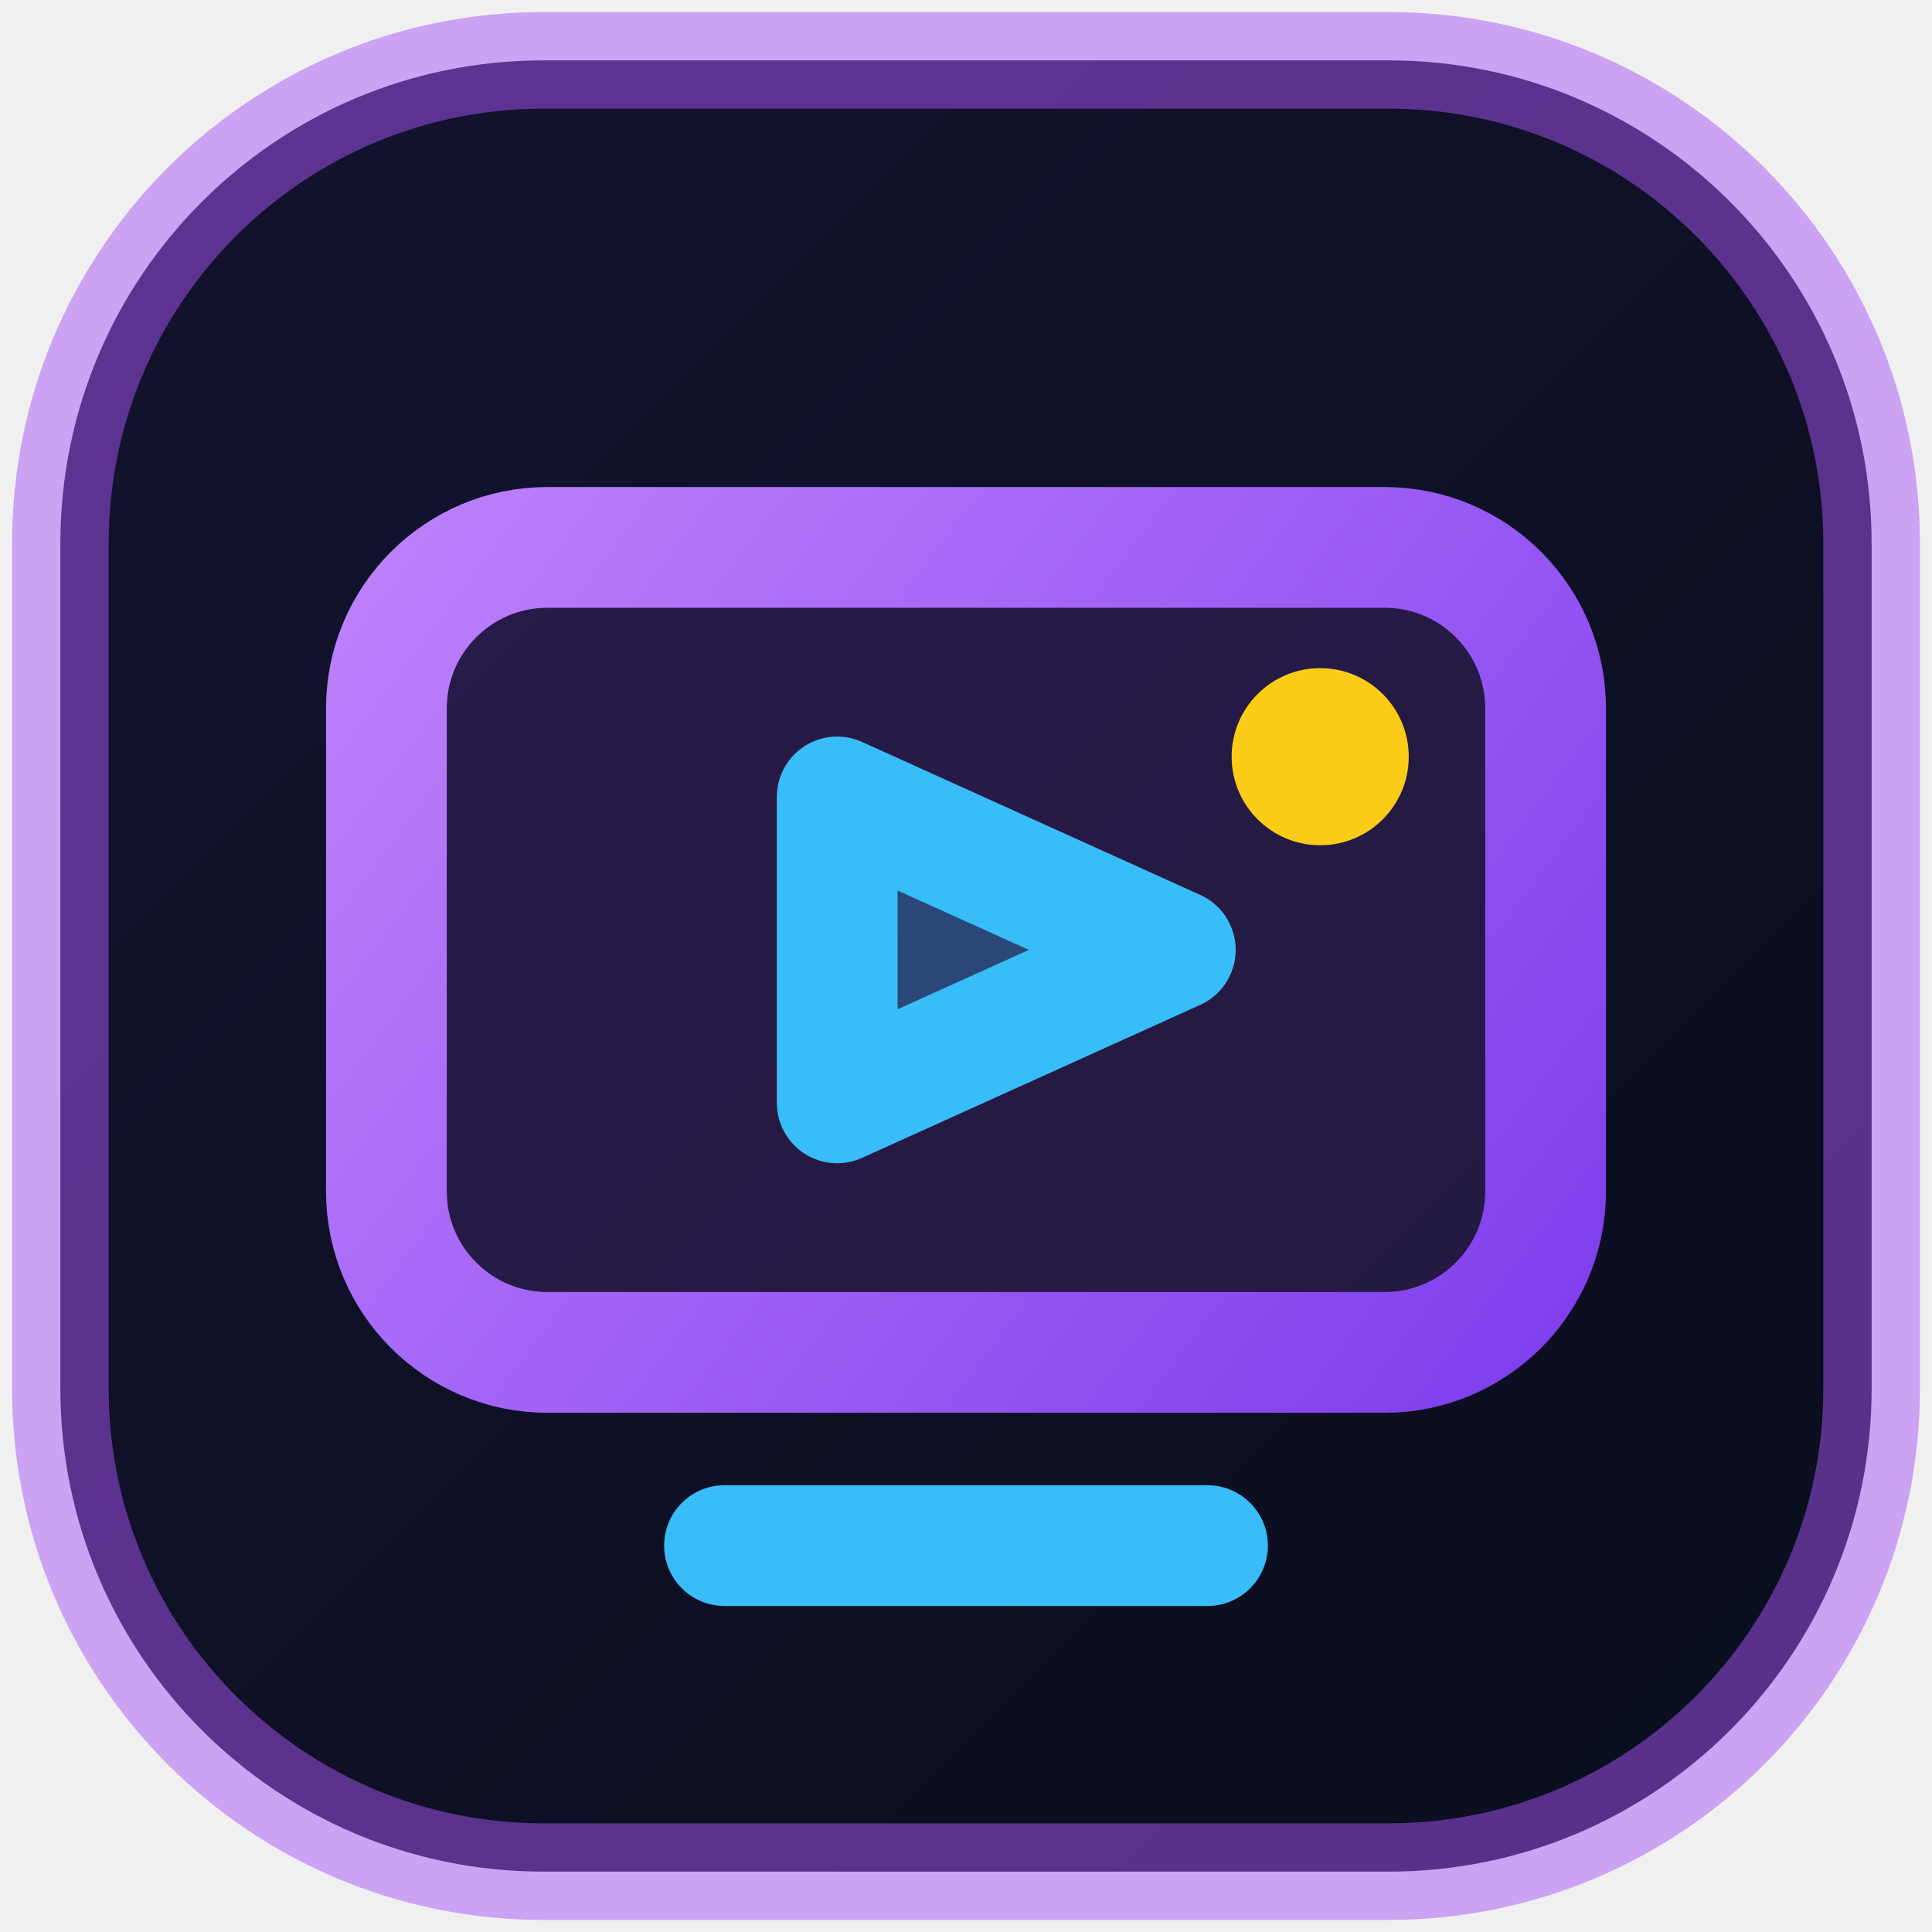
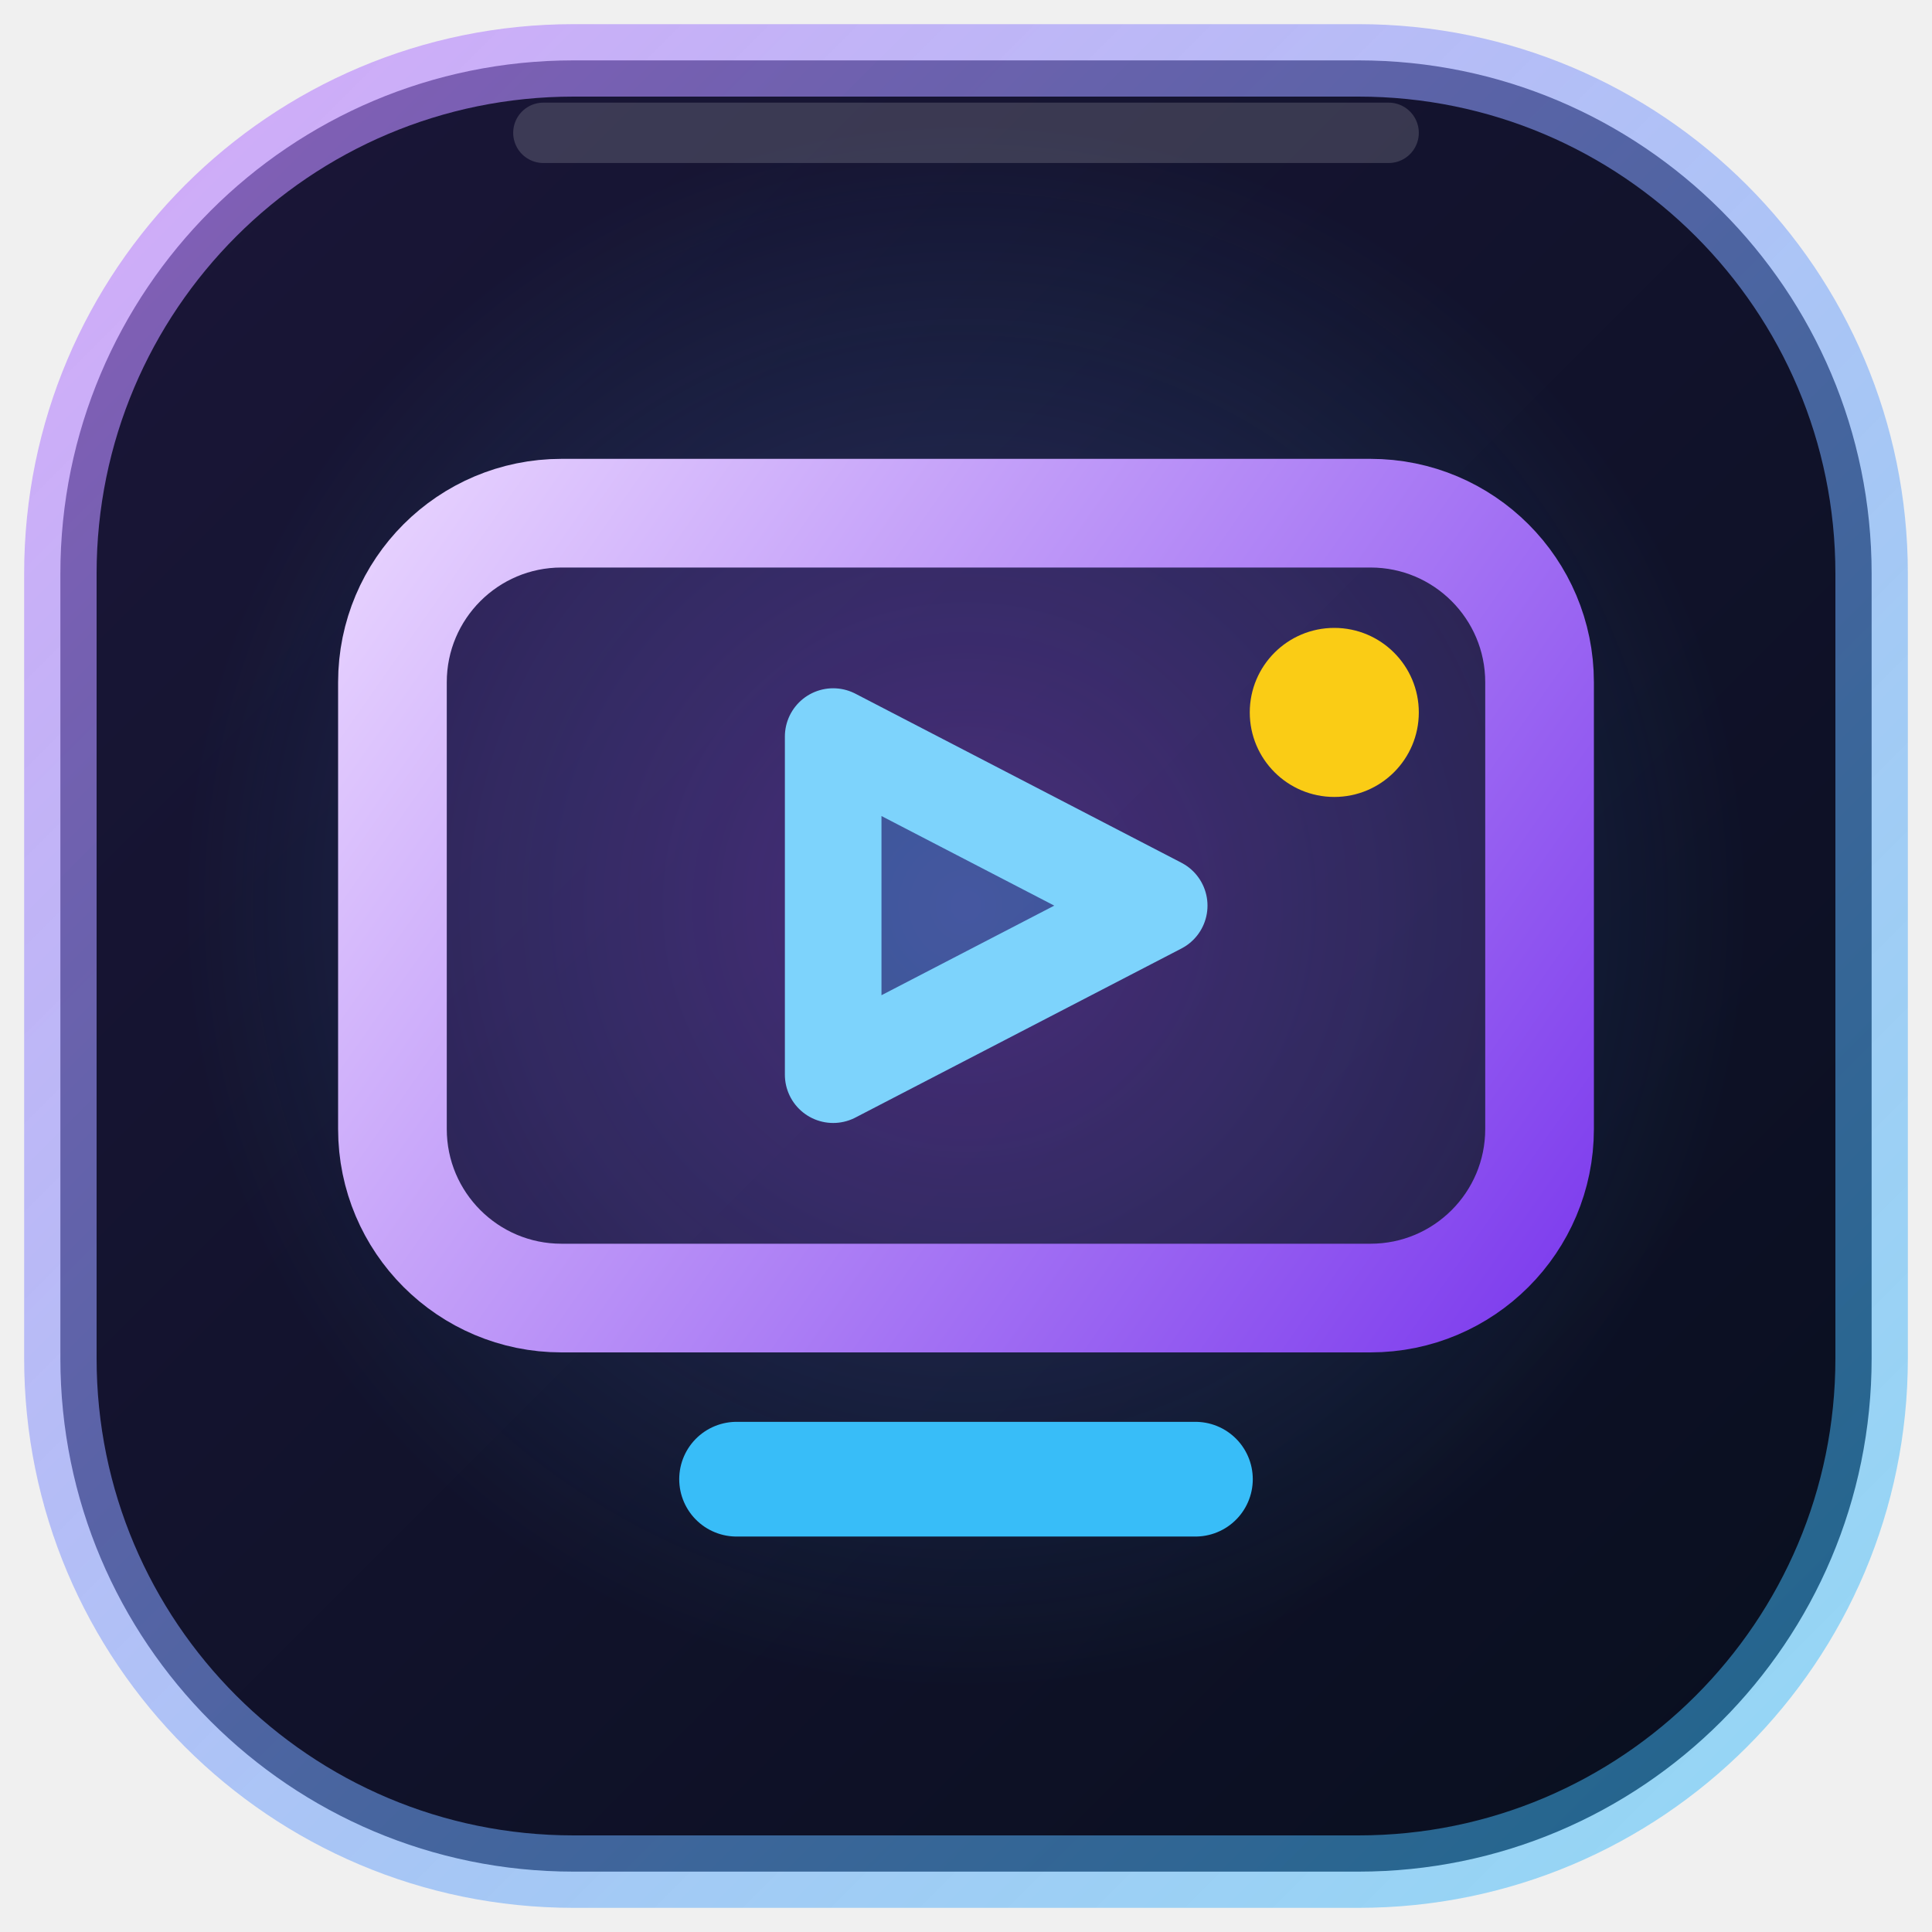
- <svg xmlns="http://www.w3.org/2000/svg" viewBox="0 0 24 24" width="24" height="24" fill="none">
+ <svg xmlns="http://www.w3.org/2000/svg" viewBox="0 0 32 32" width="32" height="32" fill="none">
  <defs>
-     <linearGradient id="bg" x1="0" y1="0" x2="24" y2="24" gradientUnits="userSpaceOnUse">
-       <stop offset="0%" stop-color="#141330" />
-       <stop offset="100%" stop-color="#090e1c" />
+     <linearGradient id="bg" x1="2" y1="2" x2="30" y2="30" gradientUnits="userSpaceOnUse">
+       <stop offset="0%" stop-color="#1a1638" />
+       <stop offset="100%" stop-color="#090f1f" />
    </linearGradient>
-     <linearGradient id="pr" x1="4" y1="6" x2="20" y2="18" gradientUnits="userSpaceOnUse">
-       <stop offset="0%" stop-color="#c084fc" />
+     <radialGradient id="gl" cx="16" cy="15" r="13" gradientUnits="userSpaceOnUse">
+       <stop offset="0%" stop-color="#a855f7" stop-opacity="0.28" />
+       <stop offset="100%" stop-color="#38bdf8" stop-opacity="0" />
+     </radialGradient>
+     <linearGradient id="bd" x1="2" y1="2" x2="30" y2="30" gradientUnits="userSpaceOnUse">
+       <stop offset="0%" stop-color="#c084fc" stop-opacity="0.65" />
+       <stop offset="100%" stop-color="#38bdf8" stop-opacity="0.5" />
+     </linearGradient>
+     <linearGradient id="pr" x1="6" y1="8" x2="26" y2="22" gradientUnits="userSpaceOnUse">
+       <stop offset="0%" stop-color="#e9d5ff" />
      <stop offset="100%" stop-color="#7c3aed" />
    </linearGradient>
+     <style>
+       .live { animation: rec 1.8s ease-in-out infinite; }
+       @keyframes rec { 0%, 100% { opacity: 0.35; } 50% { opacity: 1; } }
+     </style>
  </defs>
-   <rect x="0.75" y="0.75" width="22.5" height="22.5" rx="6" fill="url(#bg)" stroke="#a855f7" stroke-opacity="0.5" stroke-width="1.2" />
-   <rect x="4.8" y="6.8" width="14.4" height="10" rx="2" fill="#a855f7" fill-opacity="0.15" stroke="url(#pr)" stroke-width="1.5" />
-   <path d="M9 19.2h6M10.4 9.9l4.2 1.9-4.2 1.9V9.9Z" stroke="#38bdf8" stroke-width="1.5" stroke-linecap="round" stroke-linejoin="round" fill="#38bdf8" fill-opacity="0.28" />
-   <circle cx="16.4" cy="9.4" r="1.1" fill="#facc15" />
+   <rect x="1" y="1" width="30" height="30" rx="8.5" fill="url(#bg)" stroke="url(#bd)" stroke-width="1.2" />
+   <rect x="2" y="2" width="28" height="28" rx="7.5" fill="url(#gl)" />
+   <path d="M9 2.2h14" stroke="#ffffff" stroke-opacity="0.16" stroke-width="1" stroke-linecap="round" />
+   <rect x="6.5" y="8.5" width="19" height="13" rx="2.8" fill="#a855f7" fill-opacity="0.15" stroke="url(#pr)" stroke-width="1.8" />
+   <path d="M12.2 24.5h7.6" stroke="#38bdf8" stroke-width="1.9" stroke-linecap="round" />
+   <path d="M13.8 12.2 19.2 15l-5.4 2.8v-5.6Z" fill="#38bdf8" fill-opacity="0.3" stroke="#7dd3fc" stroke-width="1.6" stroke-linejoin="round" />
+   <circle class="live" cx="22.1" cy="11.8" r="1.4" fill="#facc15" />
</svg>
